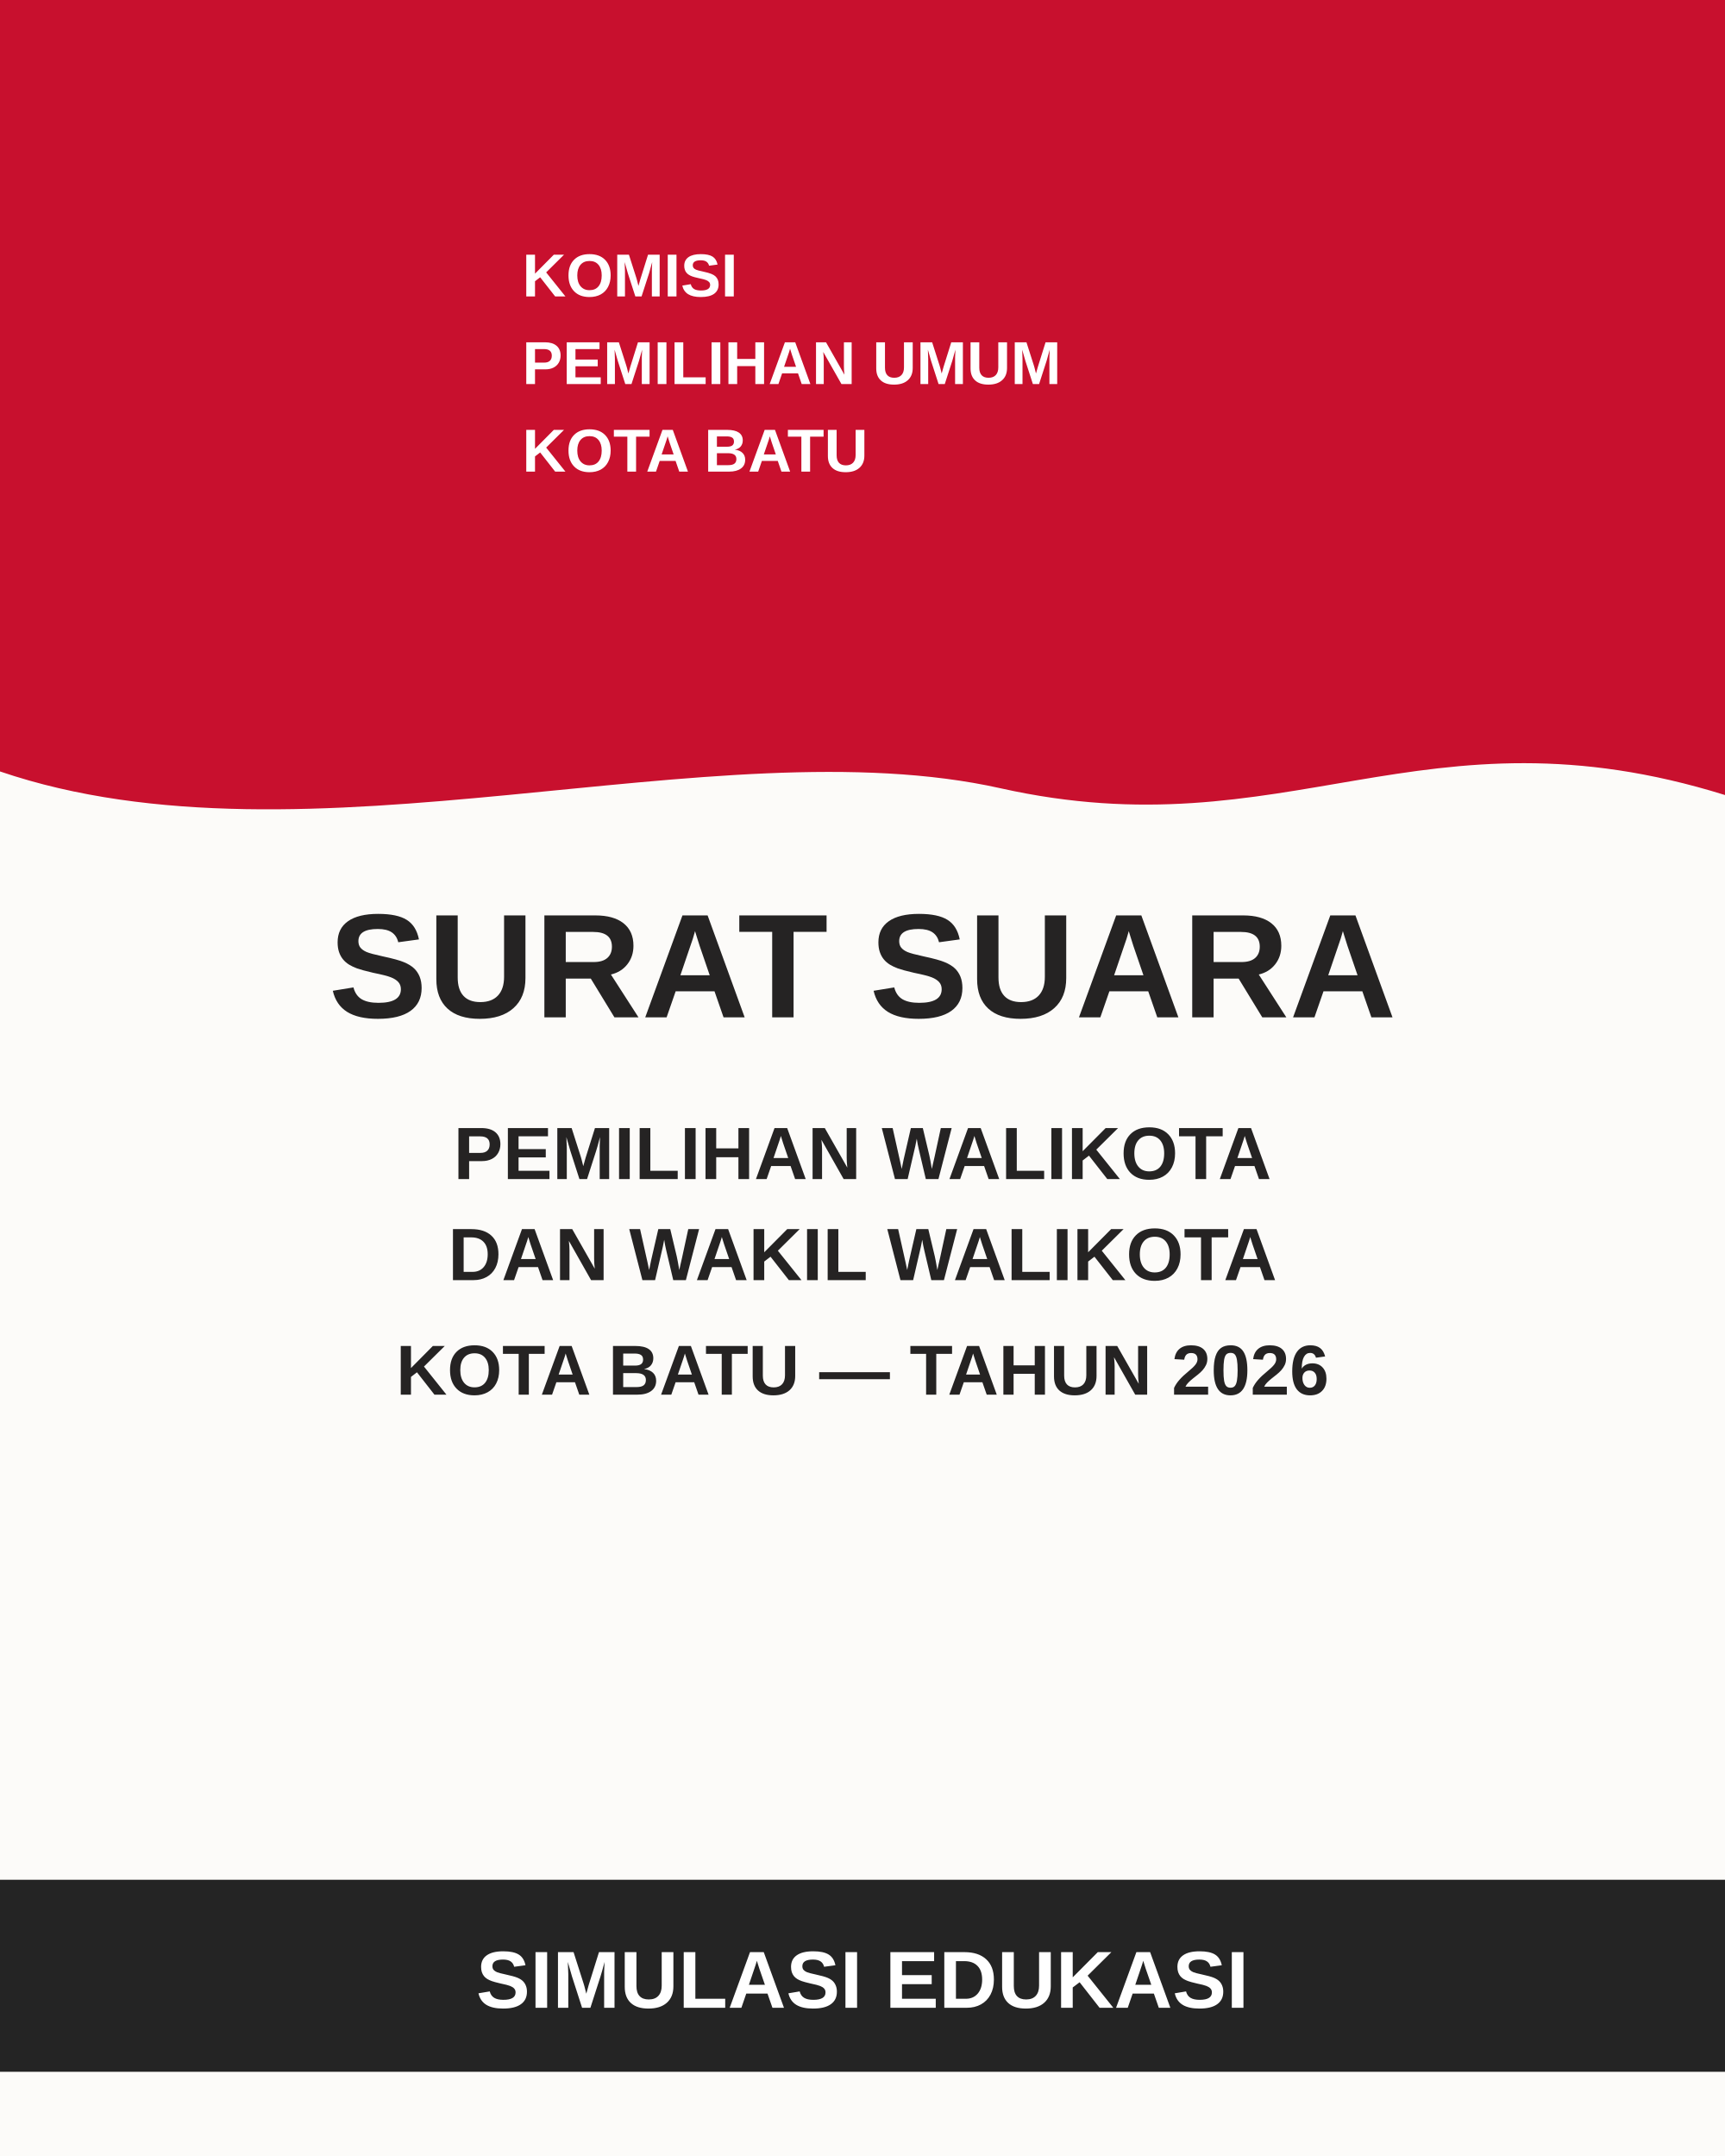
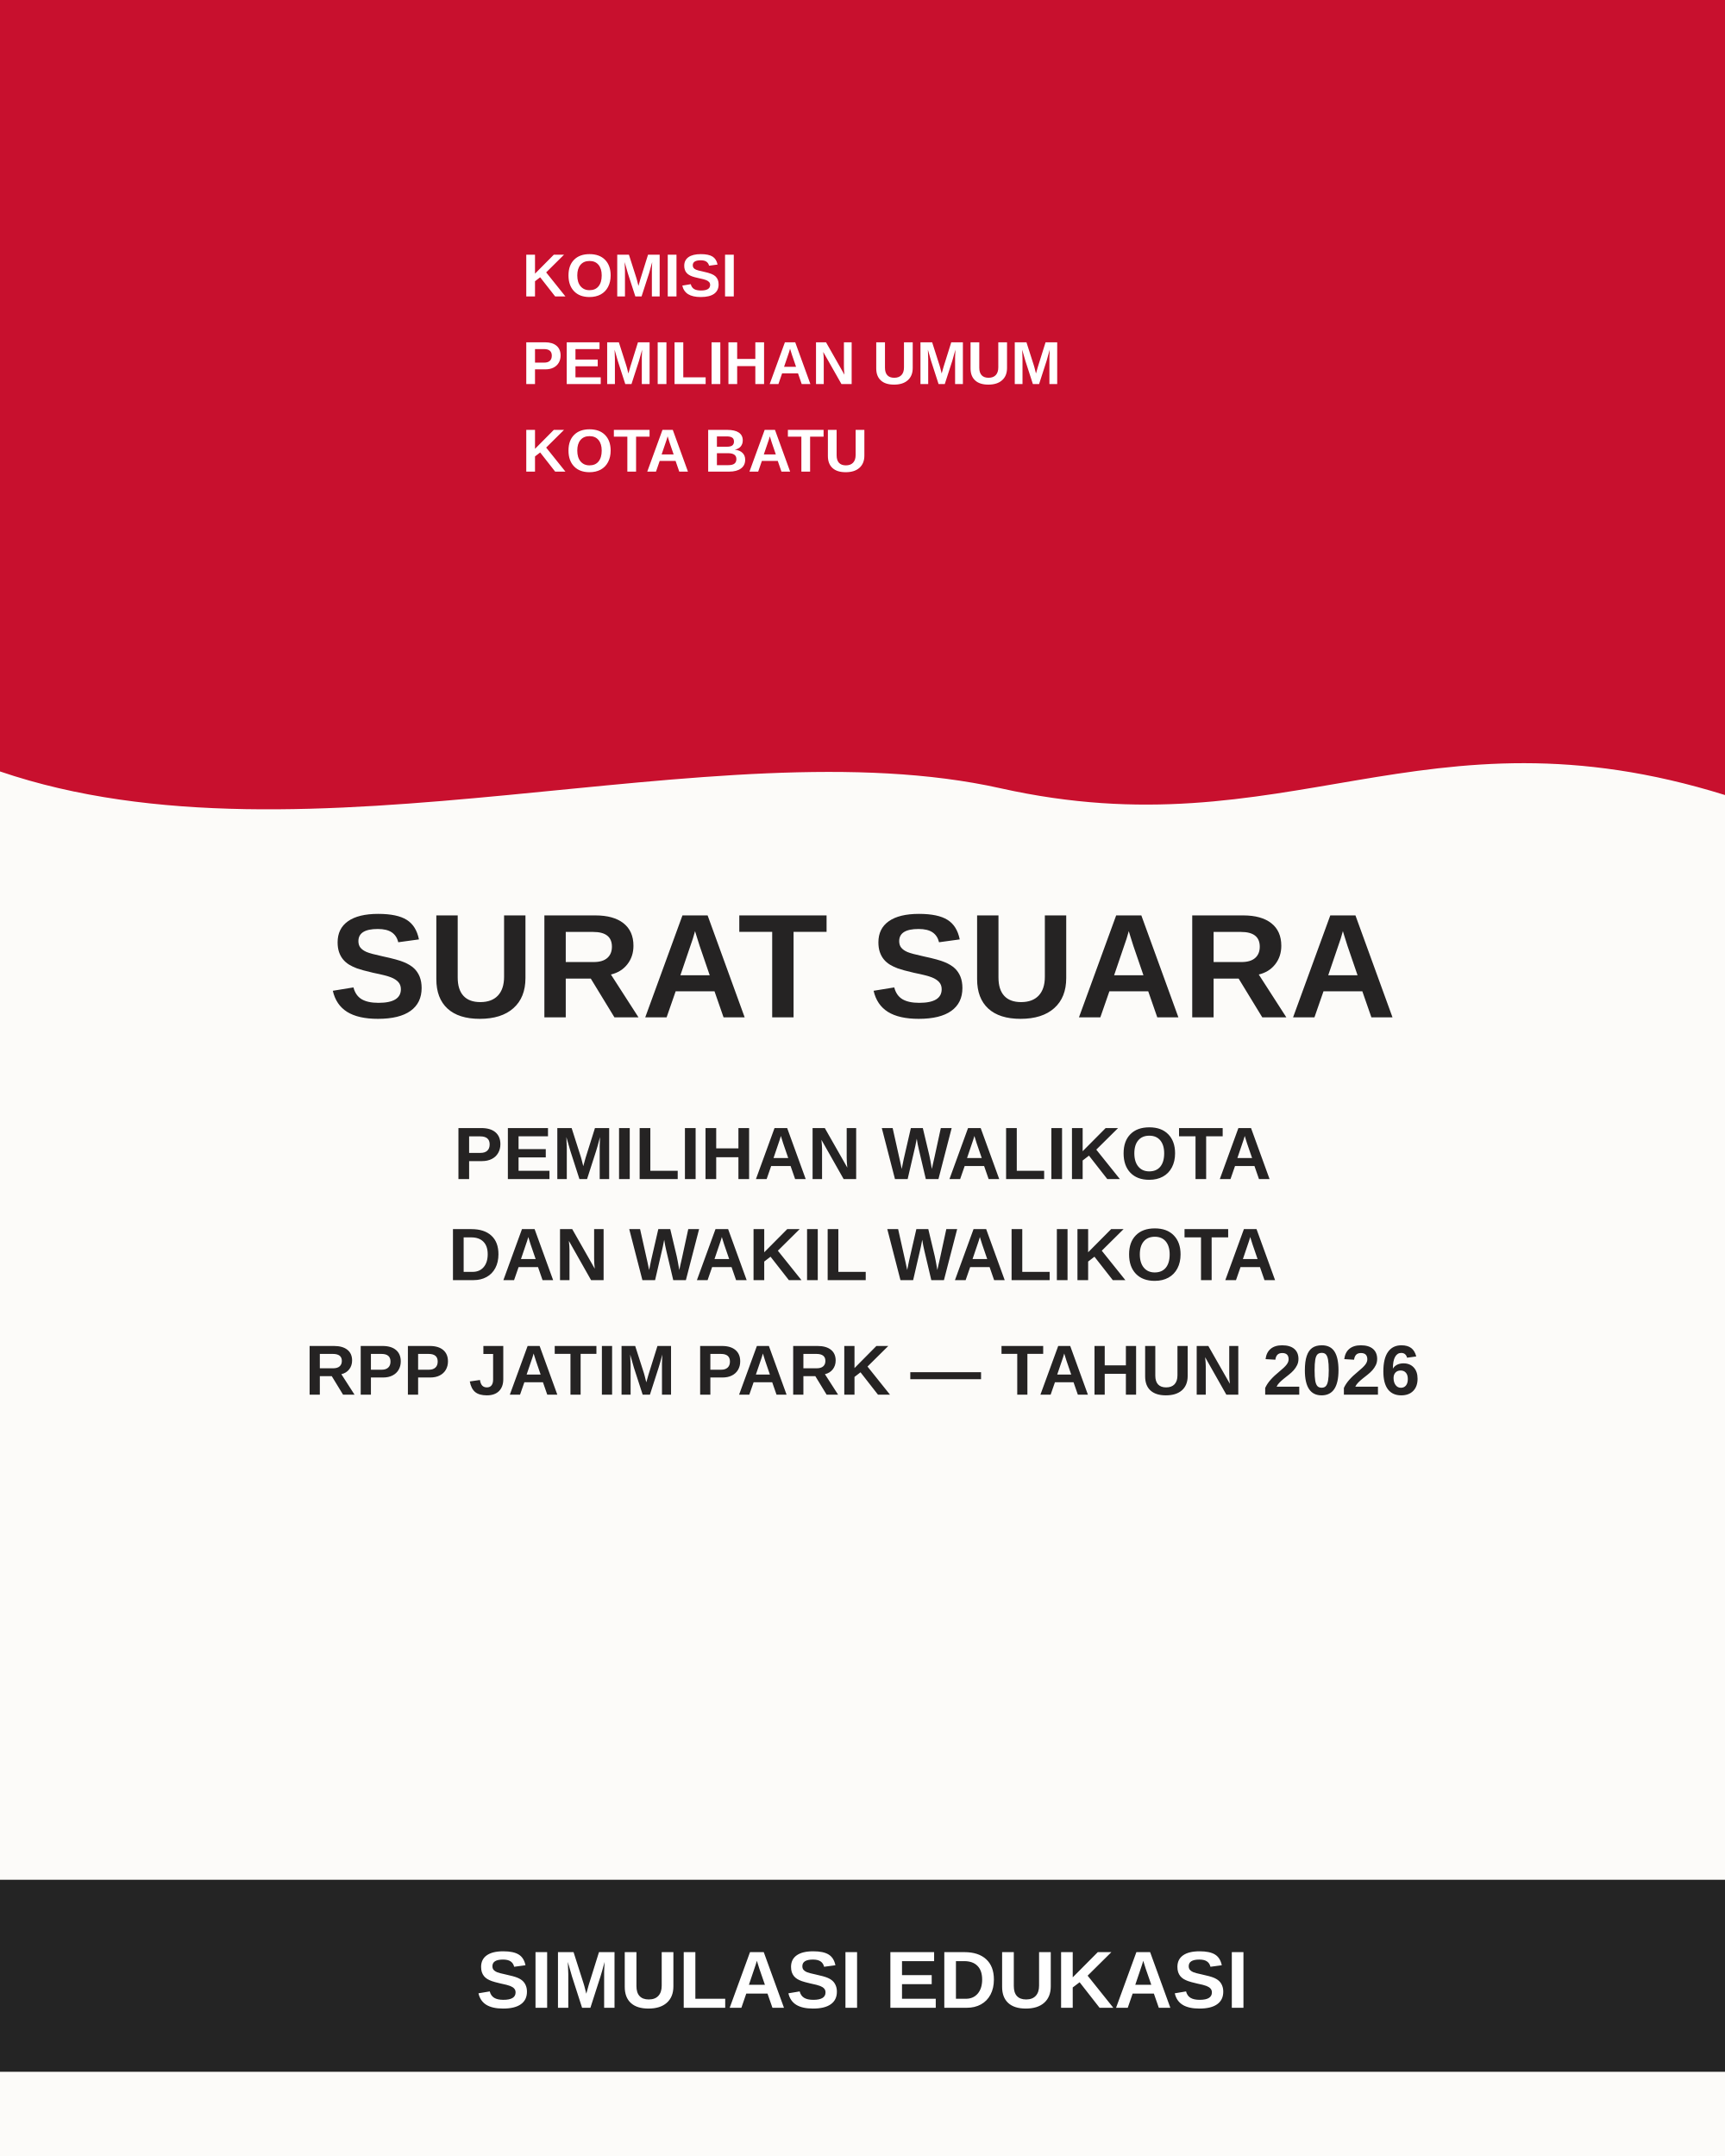
<svg xmlns="http://www.w3.org/2000/svg" viewBox="0 0 512 640" width="512" height="640">
  <rect width="512" height="640" fill="#fcfbf9" />
  <path d="M0 0h512v236c-90-28-130 17-215-2S91 260 0 229Z" fill="#c8102e" />
  <g id="kpu-logo-slot" />
  <g id="ayo-logo-slot" />
  <g fill="#fff" font-family="Arial,sans-serif" font-weight="700">
    <text x="155" y="88" font-size="18">KOMISI</text>
    <text x="155" y="114" font-size="18">PEMILIHAN UMUM</text>
    <text x="155" y="140" font-size="18">KOTA BATU</text>
  </g>
  <g text-anchor="middle" font-family="Arial,sans-serif" fill="#252323">
    <text x="256" y="302" font-size="44" font-weight="900">SURAT SUARA</text>
    <text x="256" y="350" font-size="22" font-weight="800">PEMILIHAN WALIKOTA</text>
    <text x="256" y="380" font-size="22" font-weight="800">DAN WAKIL WALIKOTA</text>
-     <text x="256" y="414" font-size="21" font-weight="800">KOTA BATU — TAHUN 2026</text>
+     <text x="256" y="414" font-size="21" font-weight="800">RPP JATIM PARK — TAHUN 2026</text>
  </g>
  <rect y="558" width="512" height="57" fill="#242424" />
  <text x="256" y="596" text-anchor="middle" font-family="Arial,sans-serif" font-size="24" font-weight="900" fill="#fff">SIMULASI EDUKASI</text>
</svg>
